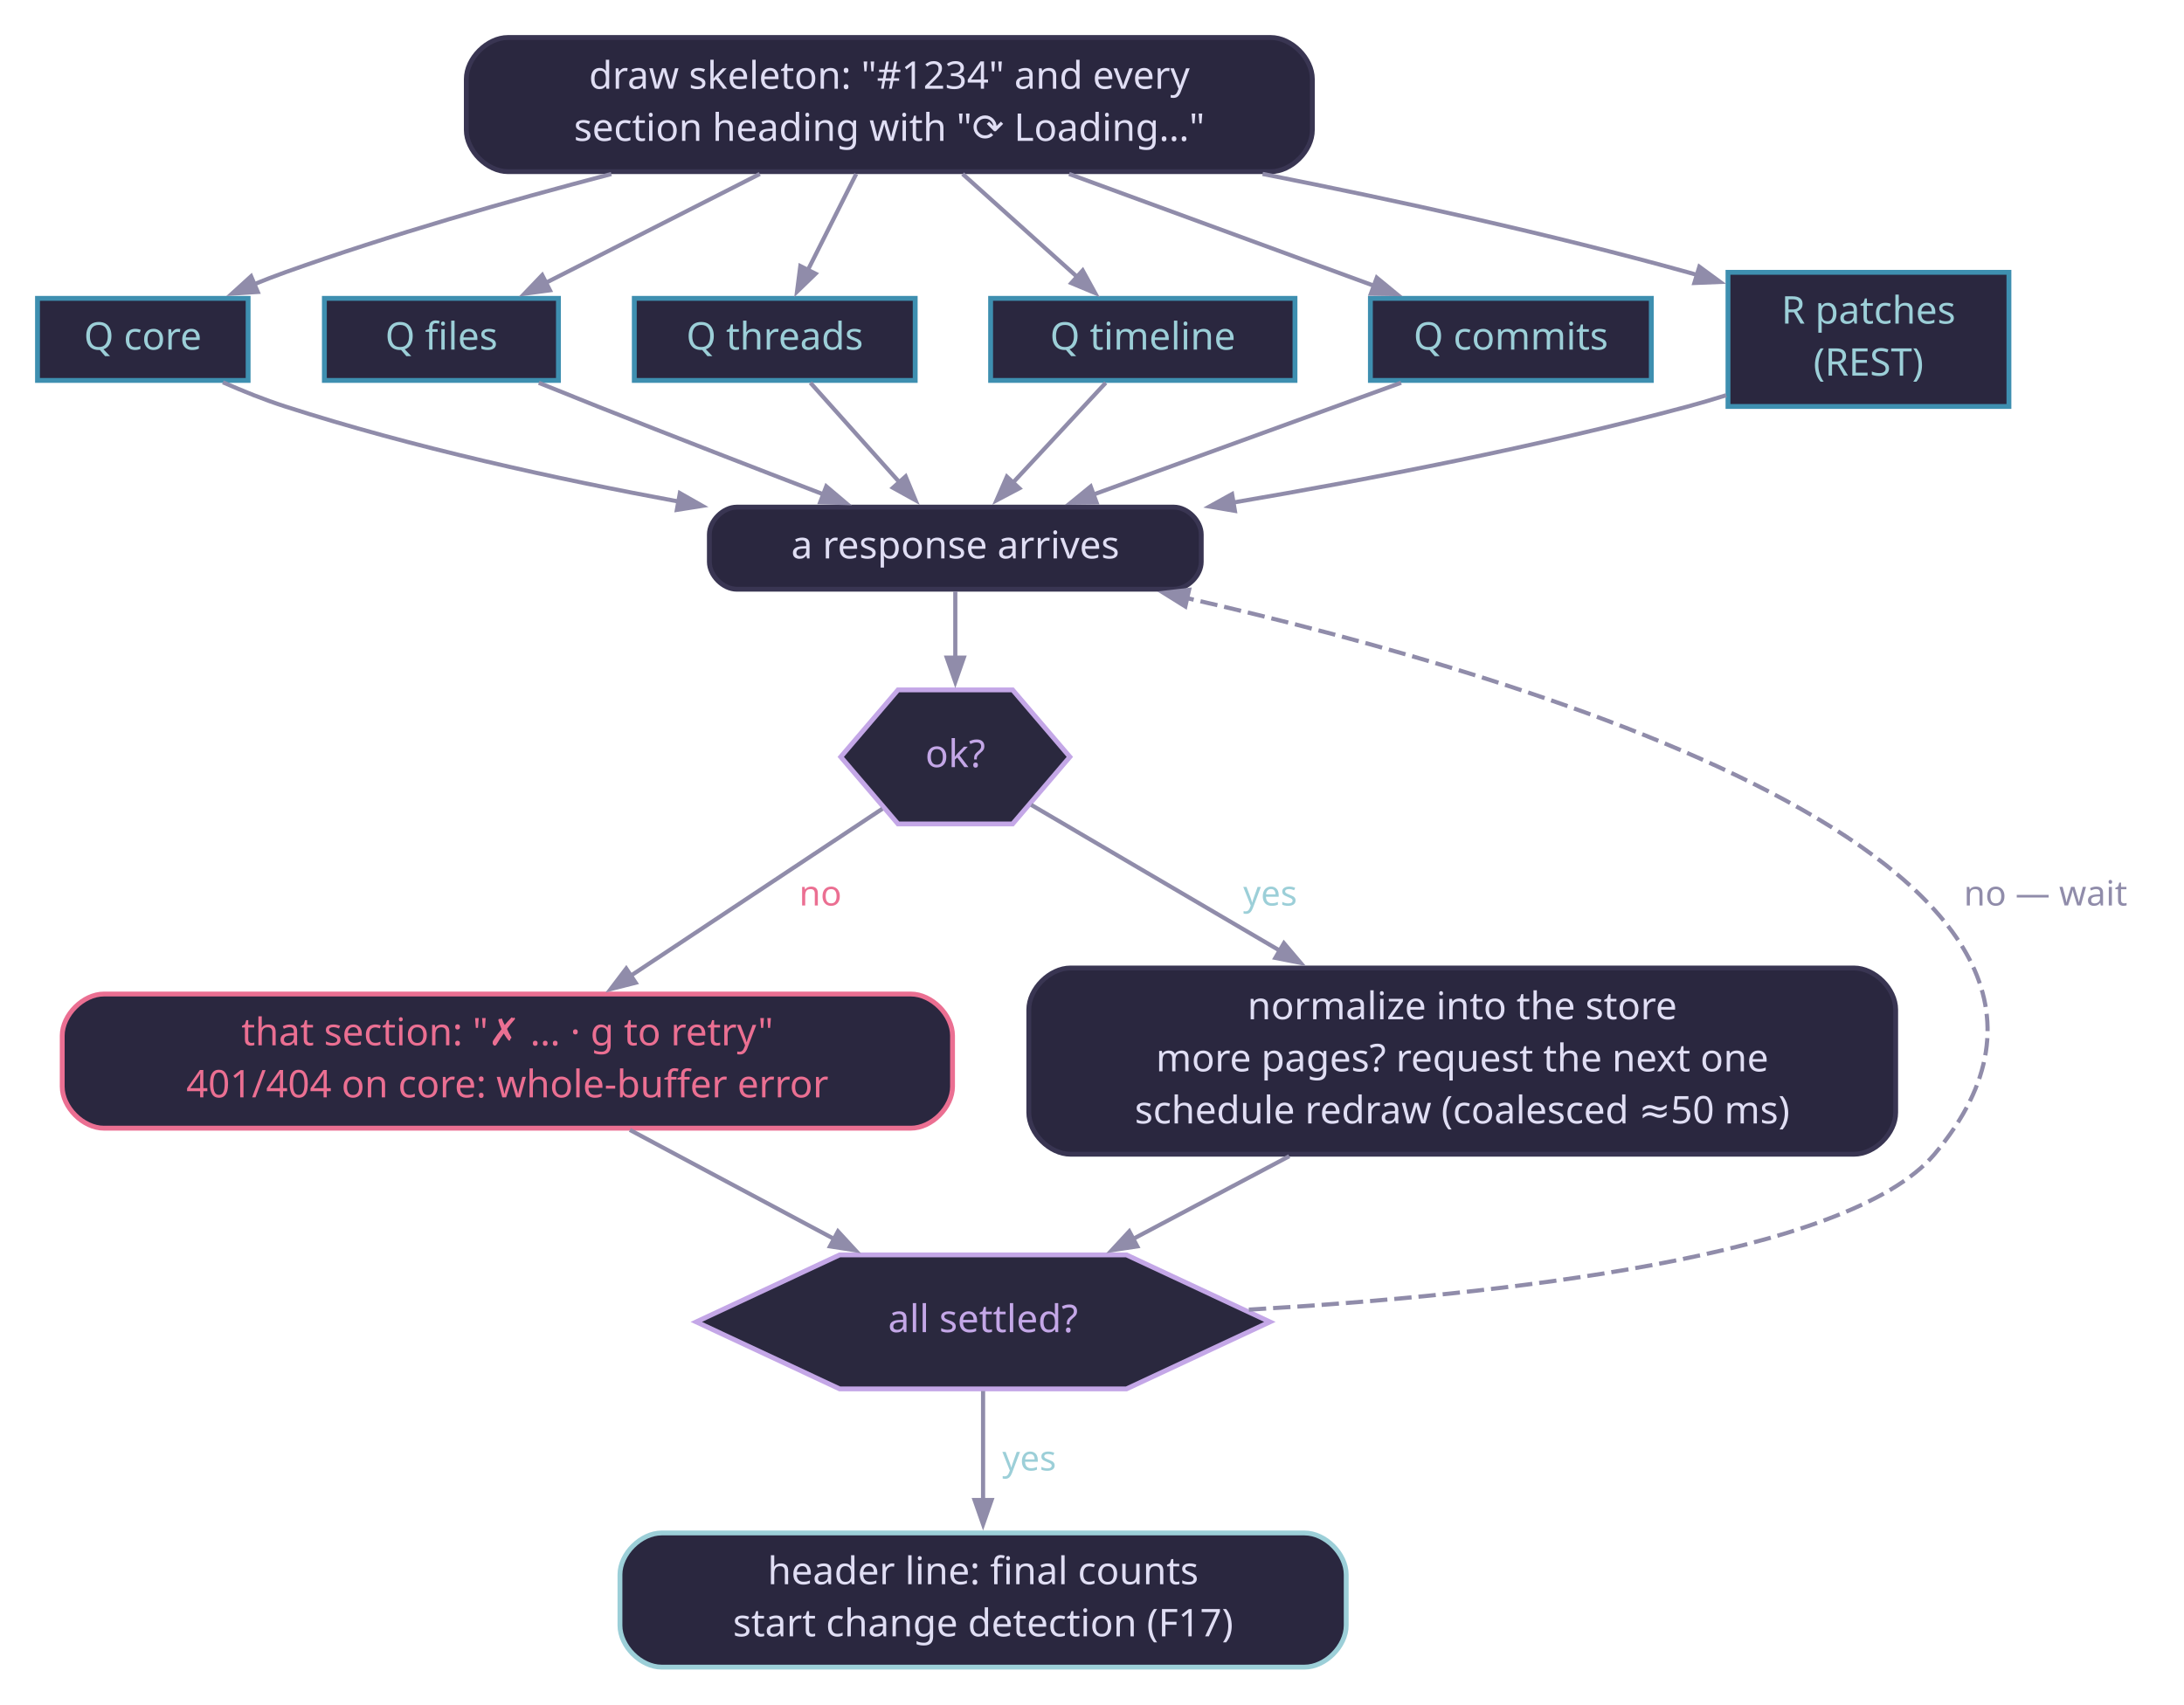
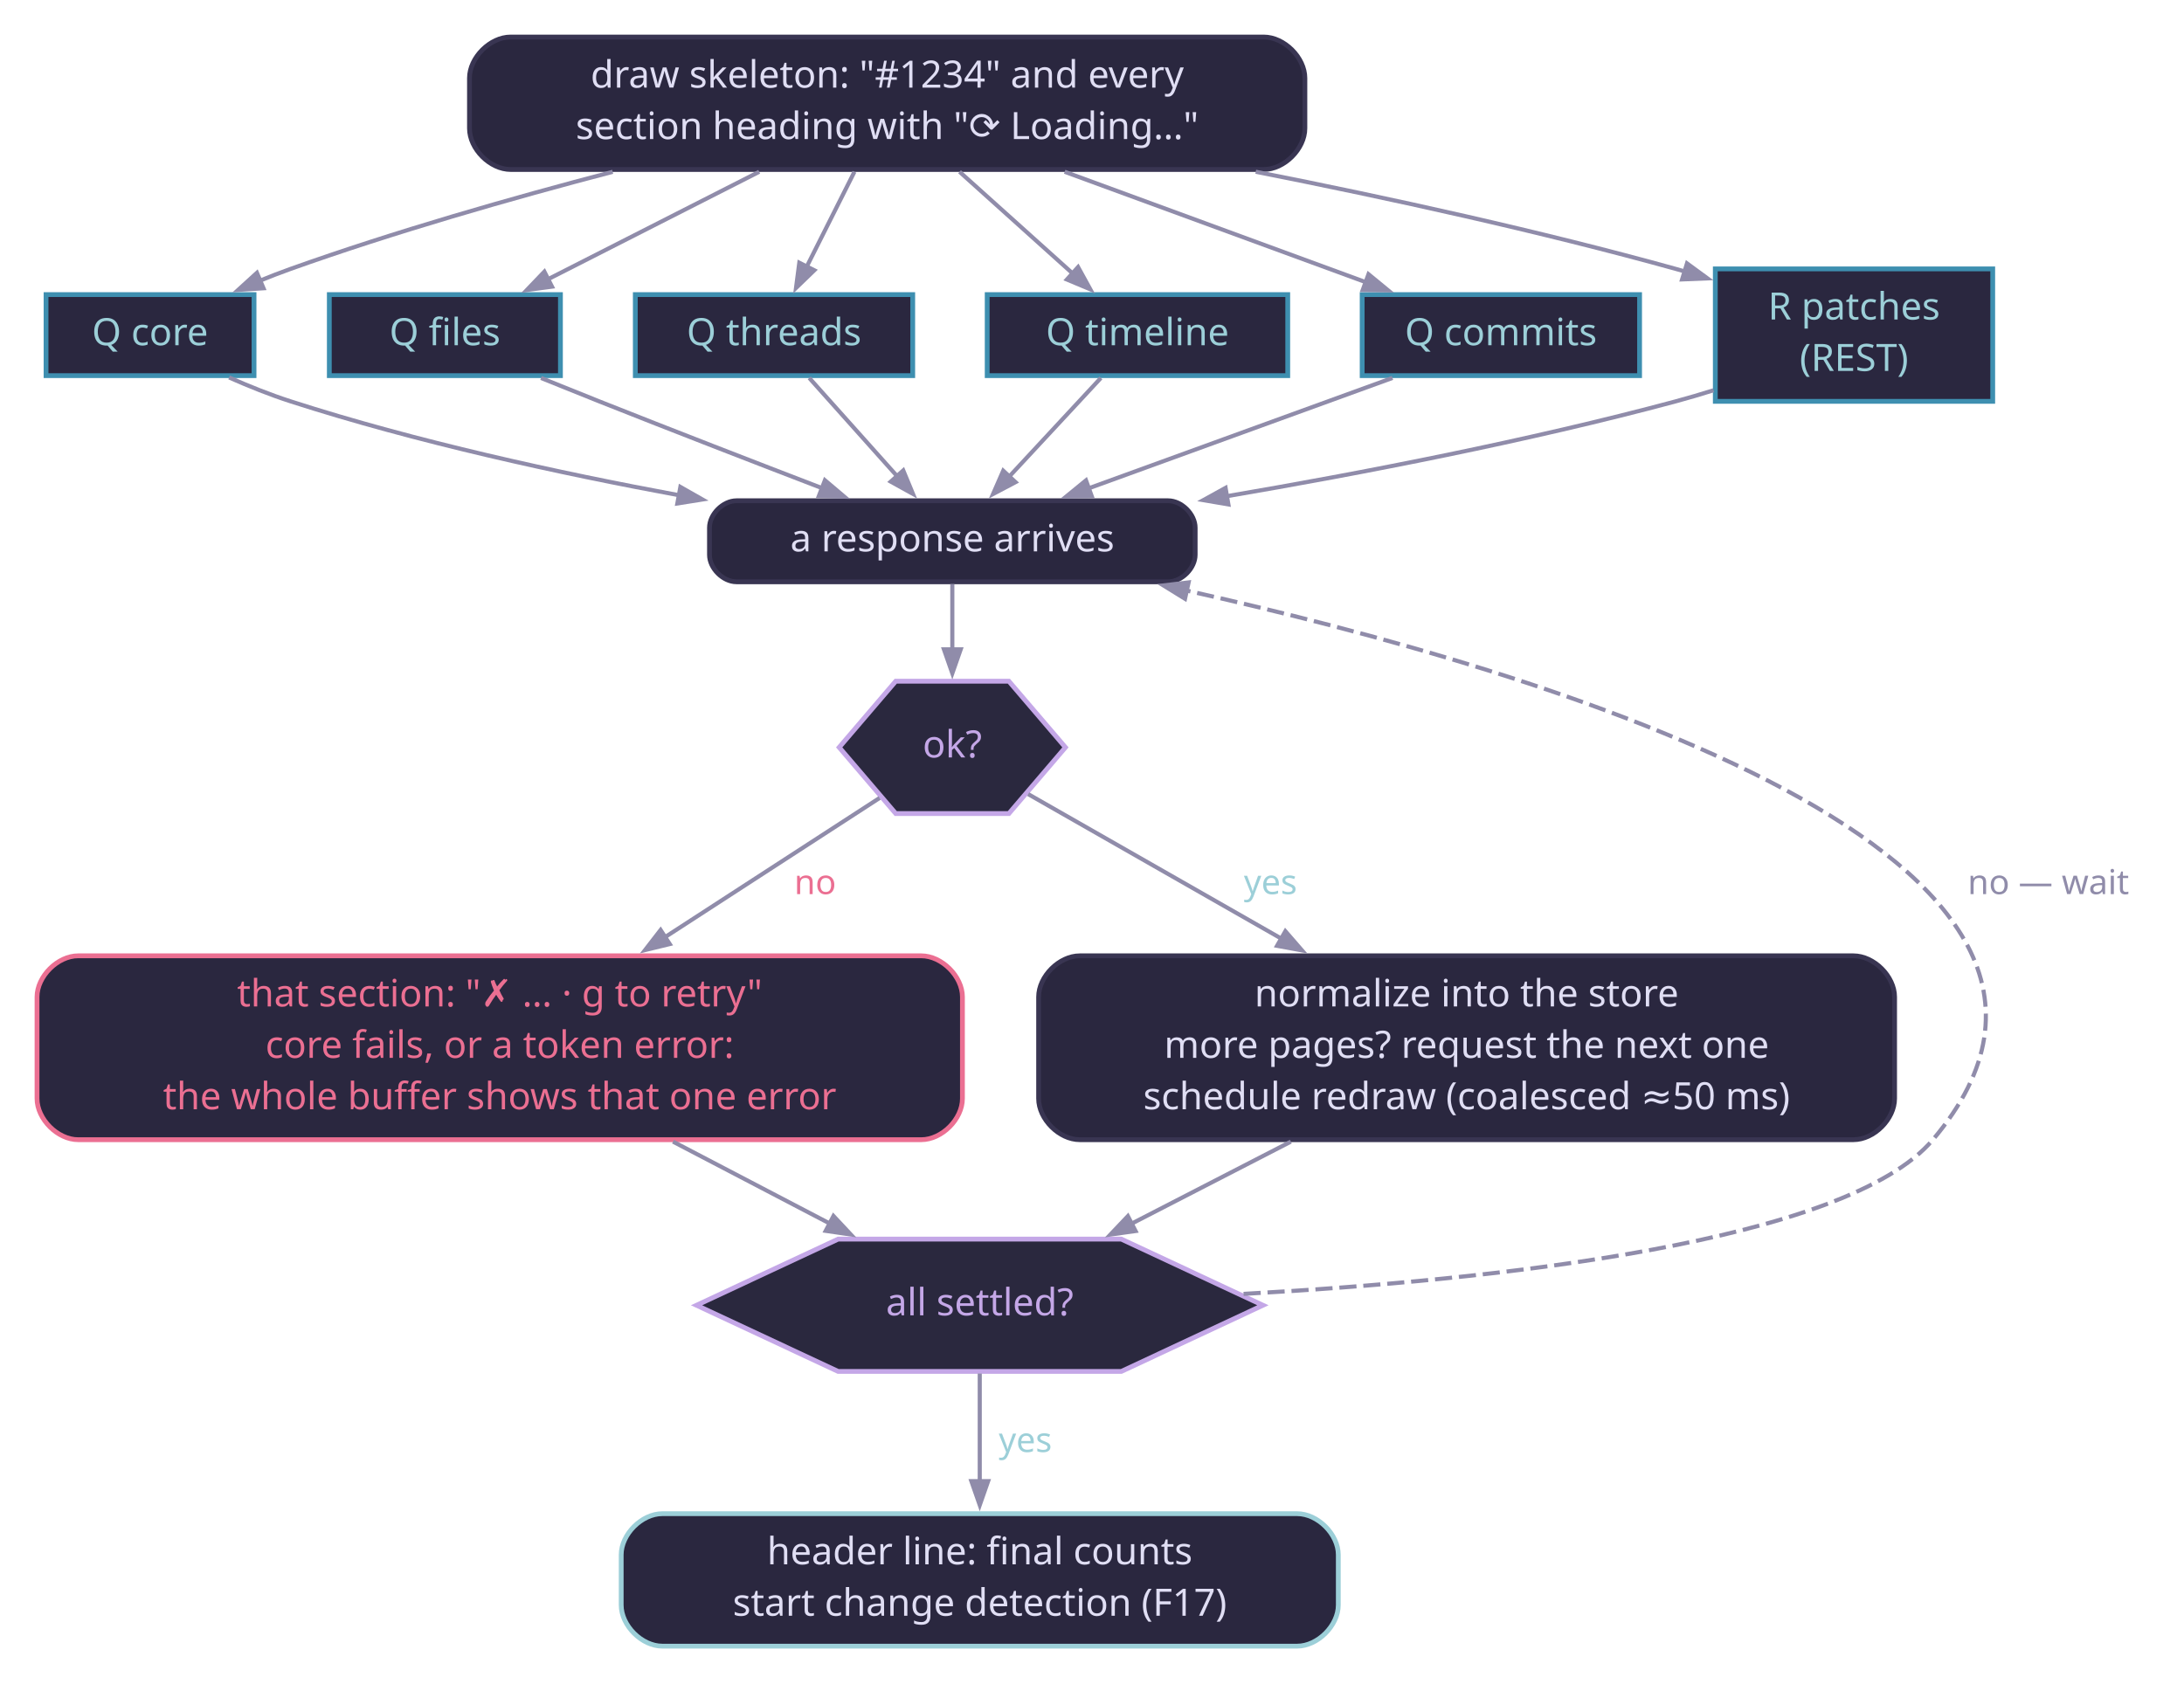
- <svg xmlns="http://www.w3.org/2000/svg" width="629pt" height="491pt" viewBox="0.00 0.00 629.00 491.00">
+ <svg xmlns="http://www.w3.org/2000/svg" width="637pt" height="491pt" viewBox="0.00 0.00 637.00 491.00">
  <g id="F02-graph0" class="graph" transform="scale(1 1) rotate(0) translate(10.8 480.21)">
    <g id="F02-node1" class="node act">
-       <path fill="#2a273f" stroke="#393552" stroke-width="1.4" d="M355.16,-469.41C355.16,-469.41 135.5,-469.41 135.5,-469.41 129.5,-469.41 123.5,-463.41 123.5,-457.41 123.5,-457.41 123.5,-442.77 123.5,-442.77 123.5,-436.77 129.5,-430.77 135.5,-430.77 135.5,-430.77 355.16,-430.77 355.16,-430.77 361.16,-430.77 367.16,-436.77 367.16,-442.77 367.16,-442.77 367.16,-457.41 367.16,-457.41 367.16,-463.41 361.16,-469.41 355.16,-469.41" />
-       <text xml:space="preserve" text-anchor="middle" x="245.33" y="-454.64" font-family="JetBrains Mono" font-size="11.00" fill="#e0def4">draw skeleton: "#1234" and every</text>
-       <text xml:space="preserve" text-anchor="middle" x="245.33" y="-439.64" font-family="JetBrains Mono" font-size="11.00" fill="#e0def4">section heading with "⟳ Loading…"</text>
+       <path fill="#2a273f" stroke="#393552" stroke-width="1.4" d="M357.79,-469.41C357.79,-469.41 138.13,-469.41 138.13,-469.41 132.13,-469.41 126.13,-463.41 126.13,-457.41 126.13,-457.41 126.13,-442.77 126.13,-442.77 126.13,-436.77 132.13,-430.77 138.13,-430.77 138.13,-430.77 357.79,-430.77 357.79,-430.77 363.79,-430.77 369.79,-436.77 369.79,-442.77 369.79,-442.77 369.79,-457.41 369.79,-457.41 369.79,-463.41 363.79,-469.41 357.79,-469.41" />
+       <text xml:space="preserve" text-anchor="middle" x="247.96" y="-454.64" font-family="JetBrains Mono" font-size="11.00" fill="#e0def4">draw skeleton: "#1234" and every</text>
+       <text xml:space="preserve" text-anchor="middle" x="247.96" y="-439.64" font-family="JetBrains Mono" font-size="11.00" fill="#e0def4">section heading with "⟳ Loading…"</text>
    </g>
    <g id="F02-node2" class="node api">
-       <polygon fill="#2a273f" stroke="#3e8fb0" stroke-width="1.4" points="60.66,-394.27 0,-394.27 0,-370.63 60.66,-370.63 60.66,-394.27" />
-       <text xml:space="preserve" text-anchor="middle" x="30.33" y="-379.5" font-family="JetBrains Mono" font-size="11.00" fill="#9ccfd8">Q core</text>
+       <polygon fill="#2a273f" stroke="#3e8fb0" stroke-width="1.4" points="63.29,-394.27 2.63,-394.27 2.63,-370.63 63.29,-370.63 63.29,-394.27" />
+       <text xml:space="preserve" text-anchor="middle" x="32.96" y="-379.5" font-family="JetBrains Mono" font-size="11.00" fill="#9ccfd8">Q core</text>
    </g>
    <g id="F02-edge1" class="edge">
-       <path fill="none" stroke="#908caa" stroke-width="1.2" d="M165.27,-430.09C135.47,-422.29 101.55,-412.56 71.33,-401.77 68.37,-400.71 65.32,-399.53 62.28,-398.29" />
-       <polygon fill="#908caa" stroke="#908caa" stroke-width="1.2" points="63.43,-396.12 56.03,-395.64 61.52,-400.63 63.43,-396.12" />
+       <path fill="none" stroke="#908caa" stroke-width="1.2" d="M167.9,-430.09C138.09,-422.29 104.18,-412.56 73.96,-401.77 70.99,-400.71 67.94,-399.53 64.91,-398.29" />
+       <polygon fill="#908caa" stroke="#908caa" stroke-width="1.2" points="66.06,-396.12 58.66,-395.64 64.14,-400.63 66.06,-396.12" />
    </g>
    <g id="F02-node3" class="node api">
-       <polygon fill="#2a273f" stroke="#3e8fb0" stroke-width="1.4" points="150.03,-394.27 82.62,-394.27 82.62,-370.63 150.03,-370.63 150.03,-394.27" />
-       <text xml:space="preserve" text-anchor="middle" x="116.33" y="-379.5" font-family="JetBrains Mono" font-size="11.00" fill="#9ccfd8">Q files</text>
+       <polygon fill="#2a273f" stroke="#3e8fb0" stroke-width="1.4" points="152.66,-394.27 85.25,-394.27 85.25,-370.63 152.66,-370.63 152.66,-394.27" />
+       <text xml:space="preserve" text-anchor="middle" x="118.96" y="-379.5" font-family="JetBrains Mono" font-size="11.00" fill="#9ccfd8">Q files</text>
    </g>
    <g id="F02-edge2" class="edge">
-       <path fill="none" stroke="#908caa" stroke-width="1.2" d="M208.02,-430.1C188.35,-420.1 164.57,-407.99 146.15,-398.62" />
-       <polygon fill="#908caa" stroke="#908caa" stroke-width="1.2" points="147.58,-396.6 140.23,-395.61 145.36,-400.97 147.58,-396.6" />
+       <path fill="none" stroke="#908caa" stroke-width="1.2" d="M210.64,-430.1C190.98,-420.1 167.19,-407.99 148.77,-398.62" />
+       <polygon fill="#908caa" stroke="#908caa" stroke-width="1.2" points="150.2,-396.6 142.85,-395.61 147.98,-400.97 150.2,-396.6" />
    </g>
    <g id="F02-node4" class="node api">
-       <polygon fill="#2a273f" stroke="#3e8fb0" stroke-width="1.4" points="252.78,-394.27 171.88,-394.27 171.88,-370.63 252.78,-370.63 252.78,-394.27" />
-       <text xml:space="preserve" text-anchor="middle" x="212.33" y="-379.5" font-family="JetBrains Mono" font-size="11.00" fill="#9ccfd8">Q threads</text>
+       <polygon fill="#2a273f" stroke="#3e8fb0" stroke-width="1.4" points="255.41,-394.27 174.5,-394.27 174.5,-370.63 255.41,-370.63 255.41,-394.27" />
+       <text xml:space="preserve" text-anchor="middle" x="214.96" y="-379.5" font-family="JetBrains Mono" font-size="11.00" fill="#9ccfd8">Q threads</text>
    </g>
    <g id="F02-edge3" class="edge">
-       <path fill="none" stroke="#908caa" stroke-width="1.2" d="M235.79,-430.1C231.4,-421.38 226.21,-411.06 221.83,-402.35" />
-       <polygon fill="#908caa" stroke="#908caa" stroke-width="1.2" points="224.08,-401.37 218.75,-396.21 219.7,-403.57 224.08,-401.37" />
+       <path fill="none" stroke="#908caa" stroke-width="1.2" d="M238.41,-430.1C234.02,-421.38 228.84,-411.06 224.46,-402.35" />
+       <polygon fill="#908caa" stroke="#908caa" stroke-width="1.2" points="226.71,-401.37 221.37,-396.21 222.33,-403.57 226.71,-401.37" />
    </g>
    <g id="F02-node5" class="node api">
-       <polygon fill="#2a273f" stroke="#3e8fb0" stroke-width="1.4" points="362.16,-394.27 274.5,-394.27 274.5,-370.63 362.16,-370.63 362.16,-394.27" />
-       <text xml:space="preserve" text-anchor="middle" x="318.33" y="-379.5" font-family="JetBrains Mono" font-size="11.00" fill="#9ccfd8">Q timeline</text>
+       <polygon fill="#2a273f" stroke="#3e8fb0" stroke-width="1.4" points="364.79,-394.27 277.13,-394.27 277.13,-370.63 364.79,-370.63 364.79,-394.27" />
+       <text xml:space="preserve" text-anchor="middle" x="320.96" y="-379.5" font-family="JetBrains Mono" font-size="11.00" fill="#9ccfd8">Q timeline</text>
    </g>
    <g id="F02-edge4" class="edge">
-       <path fill="none" stroke="#908caa" stroke-width="1.2" d="M266.44,-430.1C276.95,-420.66 289.53,-409.35 299.67,-400.23" />
-       <polygon fill="#908caa" stroke="#908caa" stroke-width="1.2" points="301.02,-402.31 304.59,-395.81 297.74,-398.67 301.02,-402.31" />
+       <path fill="none" stroke="#908caa" stroke-width="1.2" d="M269.07,-430.1C279.57,-420.66 292.15,-409.35 302.29,-400.23" />
+       <polygon fill="#908caa" stroke="#908caa" stroke-width="1.2" points="303.64,-402.31 307.21,-395.81 300.37,-398.67 303.64,-402.31" />
    </g>
    <g id="F02-node6" class="node api">
-       <polygon fill="#2a273f" stroke="#3e8fb0" stroke-width="1.4" points="464.78,-394.27 383.88,-394.27 383.88,-370.63 464.78,-370.63 464.78,-394.27" />
-       <text xml:space="preserve" text-anchor="middle" x="424.33" y="-379.5" font-family="JetBrains Mono" font-size="11.00" fill="#9ccfd8">Q commits</text>
+       <polygon fill="#2a273f" stroke="#3e8fb0" stroke-width="1.4" points="467.41,-394.27 386.5,-394.27 386.5,-370.63 467.41,-370.63 467.41,-394.27" />
+       <text xml:space="preserve" text-anchor="middle" x="426.96" y="-379.5" font-family="JetBrains Mono" font-size="11.00" fill="#9ccfd8">Q commits</text>
    </g>
    <g id="F02-edge5" class="edge">
-       <path fill="none" stroke="#908caa" stroke-width="1.2" d="M297.1,-430.1C325.15,-419.82 359.24,-407.32 385.07,-397.84" />
-       <polygon fill="#908caa" stroke="#908caa" stroke-width="1.2" points="385.72,-400.22 391.45,-395.51 384.03,-395.62 385.72,-400.22" />
+       <path fill="none" stroke="#908caa" stroke-width="1.2" d="M299.73,-430.1C327.77,-419.82 361.87,-407.32 387.7,-397.84" />
+       <polygon fill="#908caa" stroke="#908caa" stroke-width="1.2" points="388.34,-400.22 394.07,-395.51 386.66,-395.62 388.34,-400.22" />
    </g>
    <g id="F02-node7" class="node api">
-       <polygon fill="#2a273f" stroke="#3e8fb0" stroke-width="1.4" points="567.78,-401.77 486.87,-401.77 486.87,-363.13 567.78,-363.13 567.78,-401.77" />
-       <text xml:space="preserve" text-anchor="middle" x="527.33" y="-387" font-family="JetBrains Mono" font-size="11.00" fill="#9ccfd8">R patches</text>
-       <text xml:space="preserve" text-anchor="middle" x="527.33" y="-372" font-family="JetBrains Mono" font-size="11.00" fill="#9ccfd8">(REST)</text>
+       <polygon fill="#2a273f" stroke="#3e8fb0" stroke-width="1.4" points="570.41,-401.77 489.5,-401.77 489.5,-363.13 570.41,-363.13 570.41,-401.77" />
+       <text xml:space="preserve" text-anchor="middle" x="529.96" y="-387" font-family="JetBrains Mono" font-size="11.00" fill="#9ccfd8">R patches</text>
+       <text xml:space="preserve" text-anchor="middle" x="529.96" y="-372" font-family="JetBrains Mono" font-size="11.00" fill="#9ccfd8">(REST)</text>
    </g>
    <g id="F02-edge6" class="edge">
-       <path fill="none" stroke="#908caa" stroke-width="1.2" d="M352.83,-430.11C391.71,-422.42 435.75,-412.76 475.33,-401.77 476.23,-401.52 477.14,-401.26 478.05,-401" />
-       <polygon fill="#908caa" stroke="#908caa" stroke-width="1.2" points="478.62,-403.38 484.6,-399 477.19,-398.7 478.62,-403.38" />
+       <path fill="none" stroke="#908caa" stroke-width="1.2" d="M355.46,-430.11C394.33,-422.42 438.38,-412.76 477.96,-401.77 478.85,-401.52 479.76,-401.26 480.67,-401" />
+       <polygon fill="#908caa" stroke="#908caa" stroke-width="1.2" points="481.24,-403.38 487.22,-399 479.81,-398.7 481.24,-403.38" />
    </g>
    <g id="F02-node8" class="node act">
-       <path fill="#2a273f" stroke="#393552" stroke-width="1.4" d="M327.28,-334.13C327.28,-334.13 201.38,-334.13 201.38,-334.13 197.44,-334.13 193.5,-330.19 193.5,-326.25 193.5,-326.25 193.5,-318.37 193.5,-318.37 193.5,-314.43 197.44,-310.49 201.38,-310.49 201.38,-310.49 327.28,-310.49 327.28,-310.49 331.22,-310.49 335.16,-314.43 335.16,-318.37 335.16,-318.37 335.16,-326.25 335.16,-326.25 335.16,-330.19 331.22,-334.13 327.28,-334.13" />
-       <text xml:space="preserve" text-anchor="middle" x="264.33" y="-319.36" font-family="JetBrains Mono" font-size="11.00" fill="#e0def4">a response arrives</text>
+       <path fill="#2a273f" stroke="#393552" stroke-width="1.4" d="M329.91,-334.13C329.91,-334.13 204.01,-334.13 204.01,-334.13 200.07,-334.13 196.13,-330.19 196.13,-326.25 196.13,-326.25 196.13,-318.37 196.13,-318.37 196.13,-314.43 200.07,-310.49 204.01,-310.49 204.01,-310.49 329.91,-310.49 329.91,-310.49 333.85,-310.49 337.79,-314.43 337.79,-318.37 337.79,-318.37 337.79,-326.25 337.79,-326.25 337.79,-330.19 333.85,-334.13 329.91,-334.13" />
+       <text xml:space="preserve" text-anchor="middle" x="266.96" y="-319.36" font-family="JetBrains Mono" font-size="11.00" fill="#e0def4">a response arrives</text>
    </g>
    <g id="F02-edge7" class="edge">
-       <path fill="none" stroke="#908caa" stroke-width="1.2" d="M53.4,-370.09C59.16,-367.55 65.39,-365.04 71.33,-363.13 107.96,-351.32 149.66,-342.2 184.9,-335.69" />
-       <polygon fill="#908caa" stroke="#908caa" stroke-width="1.2" points="185.01,-338.16 191.46,-334.5 184.14,-333.34 185.01,-338.16" />
+       <path fill="none" stroke="#908caa" stroke-width="1.2" d="M56.03,-370.09C61.79,-367.55 68.02,-365.04 73.96,-363.13 110.58,-351.32 152.28,-342.2 187.53,-335.69" />
+       <polygon fill="#908caa" stroke="#908caa" stroke-width="1.2" points="187.64,-338.16 194.09,-334.5 186.76,-333.34 187.64,-338.16" />
    </g>
    <g id="F02-edge8" class="edge">
-       <path fill="none" stroke="#908caa" stroke-width="1.2" d="M144.38,-369.94C149.99,-367.66 155.84,-365.31 161.33,-363.13 182.85,-354.59 206.98,-345.25 226.48,-337.76" />
-       <polygon fill="#908caa" stroke="#908caa" stroke-width="1.2" points="227.17,-340.11 232.83,-335.32 225.42,-335.54 227.17,-340.11" />
+       <path fill="none" stroke="#908caa" stroke-width="1.2" d="M147.01,-369.94C152.62,-367.66 158.47,-365.31 163.96,-363.13 185.47,-354.59 209.61,-345.25 229.1,-337.76" />
+       <polygon fill="#908caa" stroke="#908caa" stroke-width="1.2" points="229.8,-340.11 235.46,-335.32 228.04,-335.54 229.8,-340.11" />
    </g>
    <g id="F02-edge9" class="edge">
-       <path fill="none" stroke="#908caa" stroke-width="1.2" d="M222.6,-369.96C229.94,-361.76 239.95,-350.57 248.33,-341.2" />
-       <polygon fill="#908caa" stroke="#908caa" stroke-width="1.2" points="250.03,-342.98 252.87,-336.12 246.37,-339.71 250.03,-342.98" />
+       <path fill="none" stroke="#908caa" stroke-width="1.2" d="M225.23,-369.96C232.56,-361.76 242.58,-350.57 250.95,-341.2" />
+       <polygon fill="#908caa" stroke="#908caa" stroke-width="1.2" points="252.65,-342.98 255.49,-336.12 249,-339.71 252.65,-342.98" />
    </g>
    <g id="F02-edge10" class="edge">
-       <path fill="none" stroke="#908caa" stroke-width="1.2" d="M307.66,-369.96C300.04,-361.76 289.65,-350.57 280.95,-341.2" />
-       <polygon fill="#908caa" stroke="#908caa" stroke-width="1.2" points="282.77,-339.56 276.21,-336.1 279.18,-342.9 282.77,-339.56" />
+       <path fill="none" stroke="#908caa" stroke-width="1.2" d="M310.29,-369.96C302.67,-361.76 292.27,-350.57 283.57,-341.2" />
+       <polygon fill="#908caa" stroke="#908caa" stroke-width="1.2" points="285.4,-339.56 278.84,-336.1 281.81,-342.9 285.4,-339.56" />
    </g>
    <g id="F02-edge11" class="edge">
-       <path fill="none" stroke="#908caa" stroke-width="1.2" d="M392.72,-369.96C367.3,-360.72 331.44,-347.69 304.07,-337.75" />
-       <polygon fill="#908caa" stroke="#908caa" stroke-width="1.2" points="305,-335.48 297.58,-335.39 303.32,-340.08 305,-335.48" />
+       <path fill="none" stroke="#908caa" stroke-width="1.2" d="M395.34,-369.96C369.92,-360.72 334.06,-347.69 306.7,-337.75" />
+       <polygon fill="#908caa" stroke="#908caa" stroke-width="1.2" points="307.62,-335.48 300.21,-335.39 305.95,-340.08 307.62,-335.48" />
    </g>
    <g id="F02-edge12" class="edge">
-       <path fill="none" stroke="#908caa" stroke-width="1.2" d="M486.35,-366.36C482.65,-365.2 478.93,-364.1 475.33,-363.13 432.48,-351.61 383.86,-342.19 344.1,-335.41" />
-       <polygon fill="#908caa" stroke="#908caa" stroke-width="1.2" points="344.85,-333.06 337.54,-334.31 344.04,-337.89 344.85,-333.06" />
+       <path fill="none" stroke="#908caa" stroke-width="1.2" d="M488.98,-366.36C485.27,-365.2 481.56,-364.1 477.96,-363.13 435.1,-351.61 386.48,-342.19 346.72,-335.41" />
+       <polygon fill="#908caa" stroke="#908caa" stroke-width="1.2" points="347.48,-333.06 340.17,-334.31 346.66,-337.89 347.48,-333.06" />
    </g>
    <g id="F02-node9" class="node dec">
-       <polygon fill="#2a283e" stroke="#c4a7e7" stroke-width="1.4" points="297.32,-262.19 280.83,-281.49 247.83,-281.49 231.34,-262.19 247.83,-242.88 280.83,-242.88 297.32,-262.19" />
-       <text xml:space="preserve" text-anchor="middle" x="264.33" y="-259.24" font-family="JetBrains Mono" font-size="11.00" fill="#c4a7e7">ok?</text>
+       <polygon fill="#2a283e" stroke="#c4a7e7" stroke-width="1.4" points="299.95,-262.19 283.45,-281.49 250.46,-281.49 233.96,-262.19 250.46,-242.88 283.45,-242.88 299.95,-262.19" />
+       <text xml:space="preserve" text-anchor="middle" x="266.96" y="-259.24" font-family="JetBrains Mono" font-size="11.00" fill="#c4a7e7">ok?</text>
    </g>
    <g id="F02-edge13" class="edge">
-       <path fill="none" stroke="#908caa" stroke-width="1.2" d="M264.33,-309.82C264.33,-304.24 264.33,-297.27 264.33,-290.44" />
-       <polygon fill="#908caa" stroke="#908caa" stroke-width="1.2" points="266.78,-290.78 264.33,-283.78 261.88,-290.78 266.78,-290.78" />
+       <path fill="none" stroke="#908caa" stroke-width="1.2" d="M266.96,-309.82C266.96,-304.24 266.96,-297.27 266.96,-290.44" />
+       <polygon fill="#908caa" stroke="#908caa" stroke-width="1.2" points="269.41,-290.78 266.96,-283.78 264.51,-290.78 269.41,-290.78" />
    </g>
    <g id="F02-node10" class="node err">
-       <path fill="#2a273f" stroke="#eb6f92" stroke-width="1.4" d="M251.53,-193.88C251.53,-193.88 19.12,-193.88 19.12,-193.88 13.13,-193.88 7.12,-187.88 7.12,-181.88 7.12,-181.88 7.12,-167.24 7.12,-167.24 7.12,-161.24 13.12,-155.24 19.12,-155.24 19.12,-155.24 251.53,-155.24 251.53,-155.24 257.53,-155.24 263.53,-161.24 263.53,-167.24 263.53,-167.24 263.53,-181.88 263.53,-181.88 263.53,-187.88 257.53,-193.88 251.53,-193.88" />
-       <text xml:space="preserve" text-anchor="middle" x="135.33" y="-179.11" font-family="JetBrains Mono" font-size="11.00" fill="#eb6f92">that section: "✗ … · g to retry"</text>
-       <text xml:space="preserve" text-anchor="middle" x="135.33" y="-164.11" font-family="JetBrains Mono" font-size="11.00" fill="#eb6f92">401/404 on core: whole-buffer error</text>
+       <path fill="#2a273f" stroke="#eb6f92" stroke-width="1.4" d="M257.91,-201.38C257.91,-201.38 12,-201.38 12,-201.38 6,-201.38 0,-195.38 0,-189.38 0,-189.38 0,-159.74 0,-159.74 0,-153.74 6,-147.74 12,-147.74 12,-147.74 257.91,-147.74 257.91,-147.74 263.91,-147.74 269.91,-153.74 269.91,-159.74 269.91,-159.74 269.91,-189.38 269.91,-189.38 269.91,-195.38 263.91,-201.38 257.91,-201.38" />
+       <text xml:space="preserve" text-anchor="middle" x="134.96" y="-186.61" font-family="JetBrains Mono" font-size="11.00" fill="#eb6f92">that section: "✗ … · g to retry"</text>
+       <text xml:space="preserve" text-anchor="middle" x="134.96" y="-171.61" font-family="JetBrains Mono" font-size="11.00" fill="#eb6f92">core fails, or a token error:</text>
+       <text xml:space="preserve" text-anchor="middle" x="134.96" y="-156.61" font-family="JetBrains Mono" font-size="11.00" fill="#eb6f92">the whole buffer shows that one error</text>
    </g>
    <g id="F02-edge14" class="edge no">
-       <path fill="none" stroke="#908caa" stroke-width="1.2" d="M243.32,-247.24C223.73,-234.24 194.14,-214.6 170.88,-199.16" />
-       <polygon fill="#908caa" stroke="#908caa" stroke-width="1.2" points="172.27,-197.14 165.08,-195.31 169.56,-201.22 172.27,-197.14" />
-       <text xml:space="preserve" text-anchor="middle" x="224.18" y="-219.38" font-family="JetBrains Mono" font-size="10.00" fill="#eb6f92"> no</text>
+       <path fill="none" stroke="#908caa" stroke-width="1.2" d="M245.75,-247.43C228.85,-236.47 204.55,-220.71 183.01,-206.73" />
+       <polygon fill="#908caa" stroke="#908caa" stroke-width="1.2" points="184.55,-204.81 177.34,-203.06 181.88,-208.92 184.55,-204.81" />
+       <text xml:space="preserve" text-anchor="middle" x="225.66" y="-219.38" font-family="JetBrains Mono" font-size="10.00" fill="#eb6f92"> no</text>
    </g>
    <g id="F02-node11" class="node act">
-       <path fill="#2a273f" stroke="#393552" stroke-width="1.4" d="M523.16,-201.38C523.16,-201.38 297.5,-201.38 297.5,-201.38 291.5,-201.38 285.5,-195.38 285.5,-189.38 285.5,-189.38 285.5,-159.74 285.5,-159.74 285.5,-153.74 291.5,-147.74 297.5,-147.74 297.5,-147.74 523.16,-147.74 523.16,-147.74 529.16,-147.74 535.16,-153.74 535.16,-159.74 535.16,-159.74 535.16,-189.38 535.16,-189.38 535.16,-195.38 529.16,-201.38 523.16,-201.38" />
-       <text xml:space="preserve" text-anchor="middle" x="410.33" y="-186.61" font-family="JetBrains Mono" font-size="11.00" fill="#e0def4">normalize into the store</text>
-       <text xml:space="preserve" text-anchor="middle" x="410.33" y="-171.61" font-family="JetBrains Mono" font-size="11.00" fill="#e0def4">more pages? request the next one</text>
-       <text xml:space="preserve" text-anchor="middle" x="410.33" y="-156.61" font-family="JetBrains Mono" font-size="11.00" fill="#e0def4">schedule redraw (coalesced ≈50 ms)</text>
+       <path fill="#2a273f" stroke="#393552" stroke-width="1.4" d="M529.79,-201.38C529.79,-201.38 304.13,-201.38 304.13,-201.38 298.13,-201.38 292.13,-195.38 292.13,-189.38 292.13,-189.38 292.13,-159.74 292.13,-159.74 292.13,-153.74 298.13,-147.74 304.13,-147.74 304.13,-147.74 529.79,-147.74 529.79,-147.74 535.79,-147.74 541.79,-153.74 541.79,-159.74 541.79,-159.74 541.79,-189.38 541.79,-189.38 541.79,-195.38 535.79,-201.38 529.79,-201.38" />
+       <text xml:space="preserve" text-anchor="middle" x="416.96" y="-186.61" font-family="JetBrains Mono" font-size="11.00" fill="#e0def4">normalize into the store</text>
+       <text xml:space="preserve" text-anchor="middle" x="416.96" y="-171.61" font-family="JetBrains Mono" font-size="11.00" fill="#e0def4">more pages? request the next one</text>
+       <text xml:space="preserve" text-anchor="middle" x="416.96" y="-156.61" font-family="JetBrains Mono" font-size="11.00" fill="#e0def4">schedule redraw (coalesced ≈50 ms)</text>
    </g>
    <g id="F02-edge15" class="edge yes">
-       <path fill="none" stroke="#908caa" stroke-width="1.2" d="M286.19,-248.37C305.08,-237.29 333.14,-220.83 357.81,-206.36" />
-       <polygon fill="#908caa" stroke="#908caa" stroke-width="1.2" points="358.98,-208.52 363.78,-202.86 356.5,-204.29 358.98,-208.52" />
-       <text xml:space="preserve" text-anchor="middle" x="353.71" y="-219.38" font-family="JetBrains Mono" font-size="10.00" fill="#9ccfd8"> yes</text>
+       <path fill="none" stroke="#908caa" stroke-width="1.2" d="M289.09,-248.55C308.52,-237.46 337.59,-220.87 363.1,-206.3" />
+       <polygon fill="#908caa" stroke="#908caa" stroke-width="1.2" points="364.1,-208.56 368.96,-202.96 361.67,-204.3 364.1,-208.56" />
+       <text xml:space="preserve" text-anchor="middle" x="358.45" y="-219.38" font-family="JetBrains Mono" font-size="10.00" fill="#9ccfd8"> yes</text>
    </g>
    <g id="F02-node12" class="node dec">
-       <polygon fill="#2a283e" stroke="#c4a7e7" stroke-width="1.4" points="354.93,-99.44 313.63,-118.74 231.03,-118.74 189.73,-99.44 231.03,-80.14 313.63,-80.14 354.93,-99.44" />
-       <text xml:space="preserve" text-anchor="middle" x="272.33" y="-96.49" font-family="JetBrains Mono" font-size="11.00" fill="#c4a7e7">all settled?</text>
+       <polygon fill="#2a283e" stroke="#c4a7e7" stroke-width="1.4" points="357.55,-99.44 316.25,-118.74 233.66,-118.74 192.36,-99.44 233.66,-80.14 316.25,-80.14 357.55,-99.44" />
+       <text xml:space="preserve" text-anchor="middle" x="274.96" y="-96.49" font-family="JetBrains Mono" font-size="11.00" fill="#c4a7e7">all settled?</text>
    </g>
    <g id="F02-edge17" class="edge">
-       <path fill="none" stroke="#908caa" stroke-width="1.2" d="M170.61,-154.73C188.59,-145.14 210.59,-133.39 229.53,-123.28" />
-       <polygon fill="#908caa" stroke="#908caa" stroke-width="1.2" points="230.54,-125.52 235.57,-120.06 228.24,-121.2 230.54,-125.52" />
+       <path fill="none" stroke="#908caa" stroke-width="1.2" d="M185.5,-147.17C200.57,-139.29 216.95,-130.74 231.53,-123.12" />
+       <polygon fill="#908caa" stroke="#908caa" stroke-width="1.2" points="232.29,-125.49 237.36,-120.08 230.02,-121.15 232.29,-125.49" />
    </g>
    <g id="F02-edge16" class="edge">
-       <path fill="none" stroke="#908caa" stroke-width="1.2" d="M360.51,-147.17C345.79,-139.36 329.8,-130.89 315.53,-123.33" />
-       <polygon fill="#908caa" stroke="#908caa" stroke-width="1.2" points="316.74,-121.2 309.41,-120.09 314.44,-125.53 316.74,-121.2" />
+       <path fill="none" stroke="#908caa" stroke-width="1.2" d="M365.69,-147.17C350.4,-139.29 333.79,-130.74 319,-123.12" />
+       <polygon fill="#908caa" stroke="#908caa" stroke-width="1.2" points="320.41,-121.1 313.07,-120.07 318.17,-125.45 320.41,-121.1" />
    </g>
    <g id="F02-edge18" class="edge">
-       <path fill="none" stroke="#908caa" stroke-width="1.2" stroke-dasharray="5,2" d="M348.87,-102.97C420.96,-107.15 521.49,-118.25 546.33,-147.74 615.31,-229.65 434.62,-284.25 331.06,-307.92" />
-       <polygon fill="#908caa" stroke="#908caa" stroke-width="1.2" points="330.58,-305.52 324.29,-309.44 331.66,-310.3 330.58,-305.52" />
-       <text xml:space="preserve" text-anchor="middle" x="577.04" y="-219.38" font-family="JetBrains Mono" font-size="10.00" fill="#908caa"> no — wait</text>
+       <path fill="none" stroke="#908caa" stroke-width="1.2" stroke-dasharray="5,2" d="M351.91,-102.76C425.09,-106.79 527.65,-117.77 552.96,-147.74 622.63,-230.28 440.16,-284.49 335.1,-307.98" />
+       <polygon fill="#908caa" stroke="#908caa" stroke-width="1.2" points="334.83,-305.53 328.52,-309.43 335.88,-310.31 334.83,-305.53" />
+       <text xml:space="preserve" text-anchor="middle" x="585.35" y="-219.38" font-family="JetBrains Mono" font-size="10.00" fill="#908caa"> no — wait</text>
    </g>
    <g id="F02-node13" class="node ok">
-       <path fill="#2a273f" stroke="#9ccfd8" stroke-width="1.4" d="M364.91,-38.64C364.91,-38.64 179.75,-38.64 179.75,-38.64 173.75,-38.64 167.75,-32.64 167.75,-26.64 167.75,-26.64 167.75,-12 167.75,-12 167.75,-6 173.75,0 179.75,0 179.75,0 364.91,0 364.91,0 370.91,0 376.91,-6 376.91,-12 376.91,-12 376.91,-26.64 376.91,-26.64 376.91,-32.64 370.91,-38.64 364.91,-38.64" />
-       <text xml:space="preserve" text-anchor="middle" x="272.33" y="-23.87" font-family="JetBrains Mono" font-size="11.00" fill="#e0def4">header line: final counts</text>
-       <text xml:space="preserve" text-anchor="middle" x="272.33" y="-8.87" font-family="JetBrains Mono" font-size="11.00" fill="#e0def4">start change detection (F17)</text>
+       <path fill="#2a273f" stroke="#9ccfd8" stroke-width="1.4" d="M367.54,-38.64C367.54,-38.64 182.38,-38.64 182.38,-38.64 176.38,-38.64 170.38,-32.64 170.38,-26.64 170.38,-26.64 170.38,-12 170.38,-12 170.38,-6 176.38,0 182.38,0 182.38,0 367.54,0 367.54,0 373.54,0 379.54,-6 379.54,-12 379.54,-12 379.54,-26.64 379.54,-26.64 379.54,-32.64 373.54,-38.64 367.54,-38.64" />
+       <text xml:space="preserve" text-anchor="middle" x="274.96" y="-23.87" font-family="JetBrains Mono" font-size="11.00" fill="#e0def4">header line: final counts</text>
+       <text xml:space="preserve" text-anchor="middle" x="274.96" y="-8.87" font-family="JetBrains Mono" font-size="11.00" fill="#e0def4">start change detection (F17)</text>
    </g>
    <g id="F02-edge19" class="edge yes">
-       <path fill="none" stroke="#908caa" stroke-width="1.2" d="M272.33,-79.53C272.33,-70.1 272.33,-58.51 272.33,-48.1" />
-       <polygon fill="#908caa" stroke="#908caa" stroke-width="1.2" points="274.78,-48.14 272.33,-41.14 269.88,-48.14 274.78,-48.14" />
-       <text xml:space="preserve" text-anchor="middle" x="284.33" y="-56.64" font-family="JetBrains Mono" font-size="10.00" fill="#9ccfd8"> yes</text>
+       <path fill="none" stroke="#908caa" stroke-width="1.2" d="M274.96,-79.53C274.96,-70.1 274.96,-58.51 274.96,-48.1" />
+       <polygon fill="#908caa" stroke="#908caa" stroke-width="1.2" points="277.41,-48.14 274.96,-41.14 272.51,-48.14 277.41,-48.14" />
+       <text xml:space="preserve" text-anchor="middle" x="286.96" y="-56.64" font-family="JetBrains Mono" font-size="10.00" fill="#9ccfd8"> yes</text>
    </g>
  </g>
</svg>
